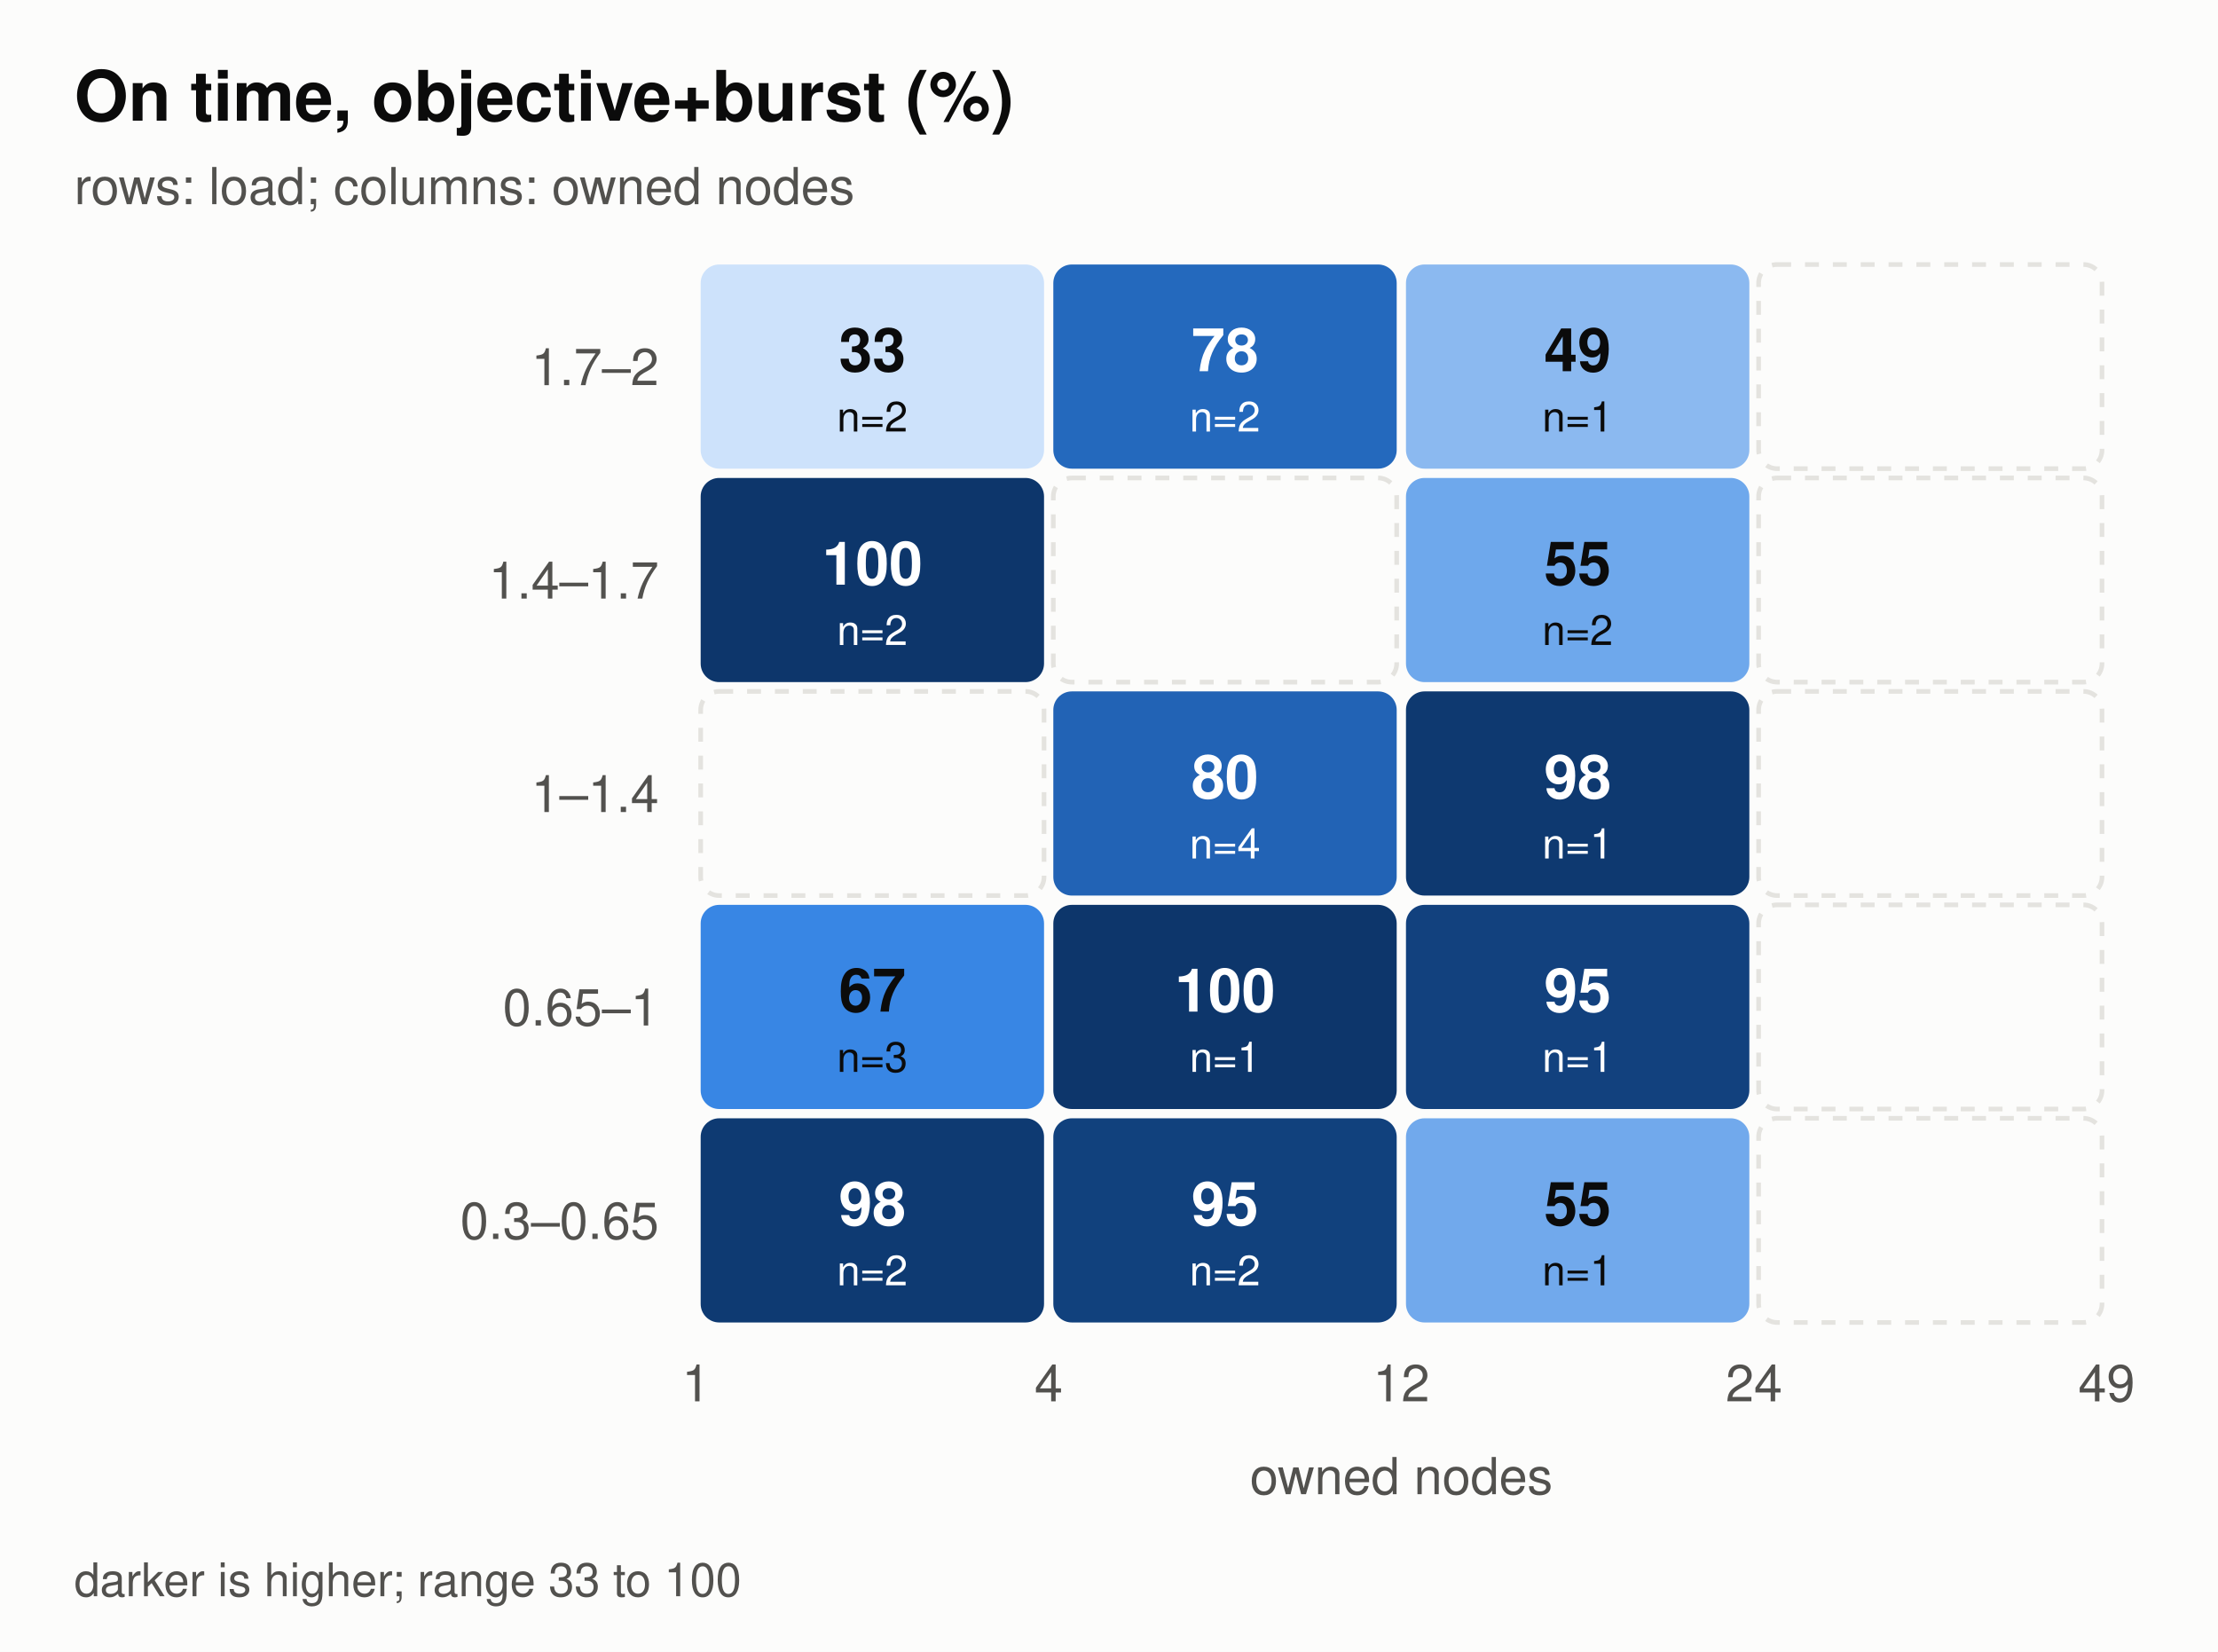
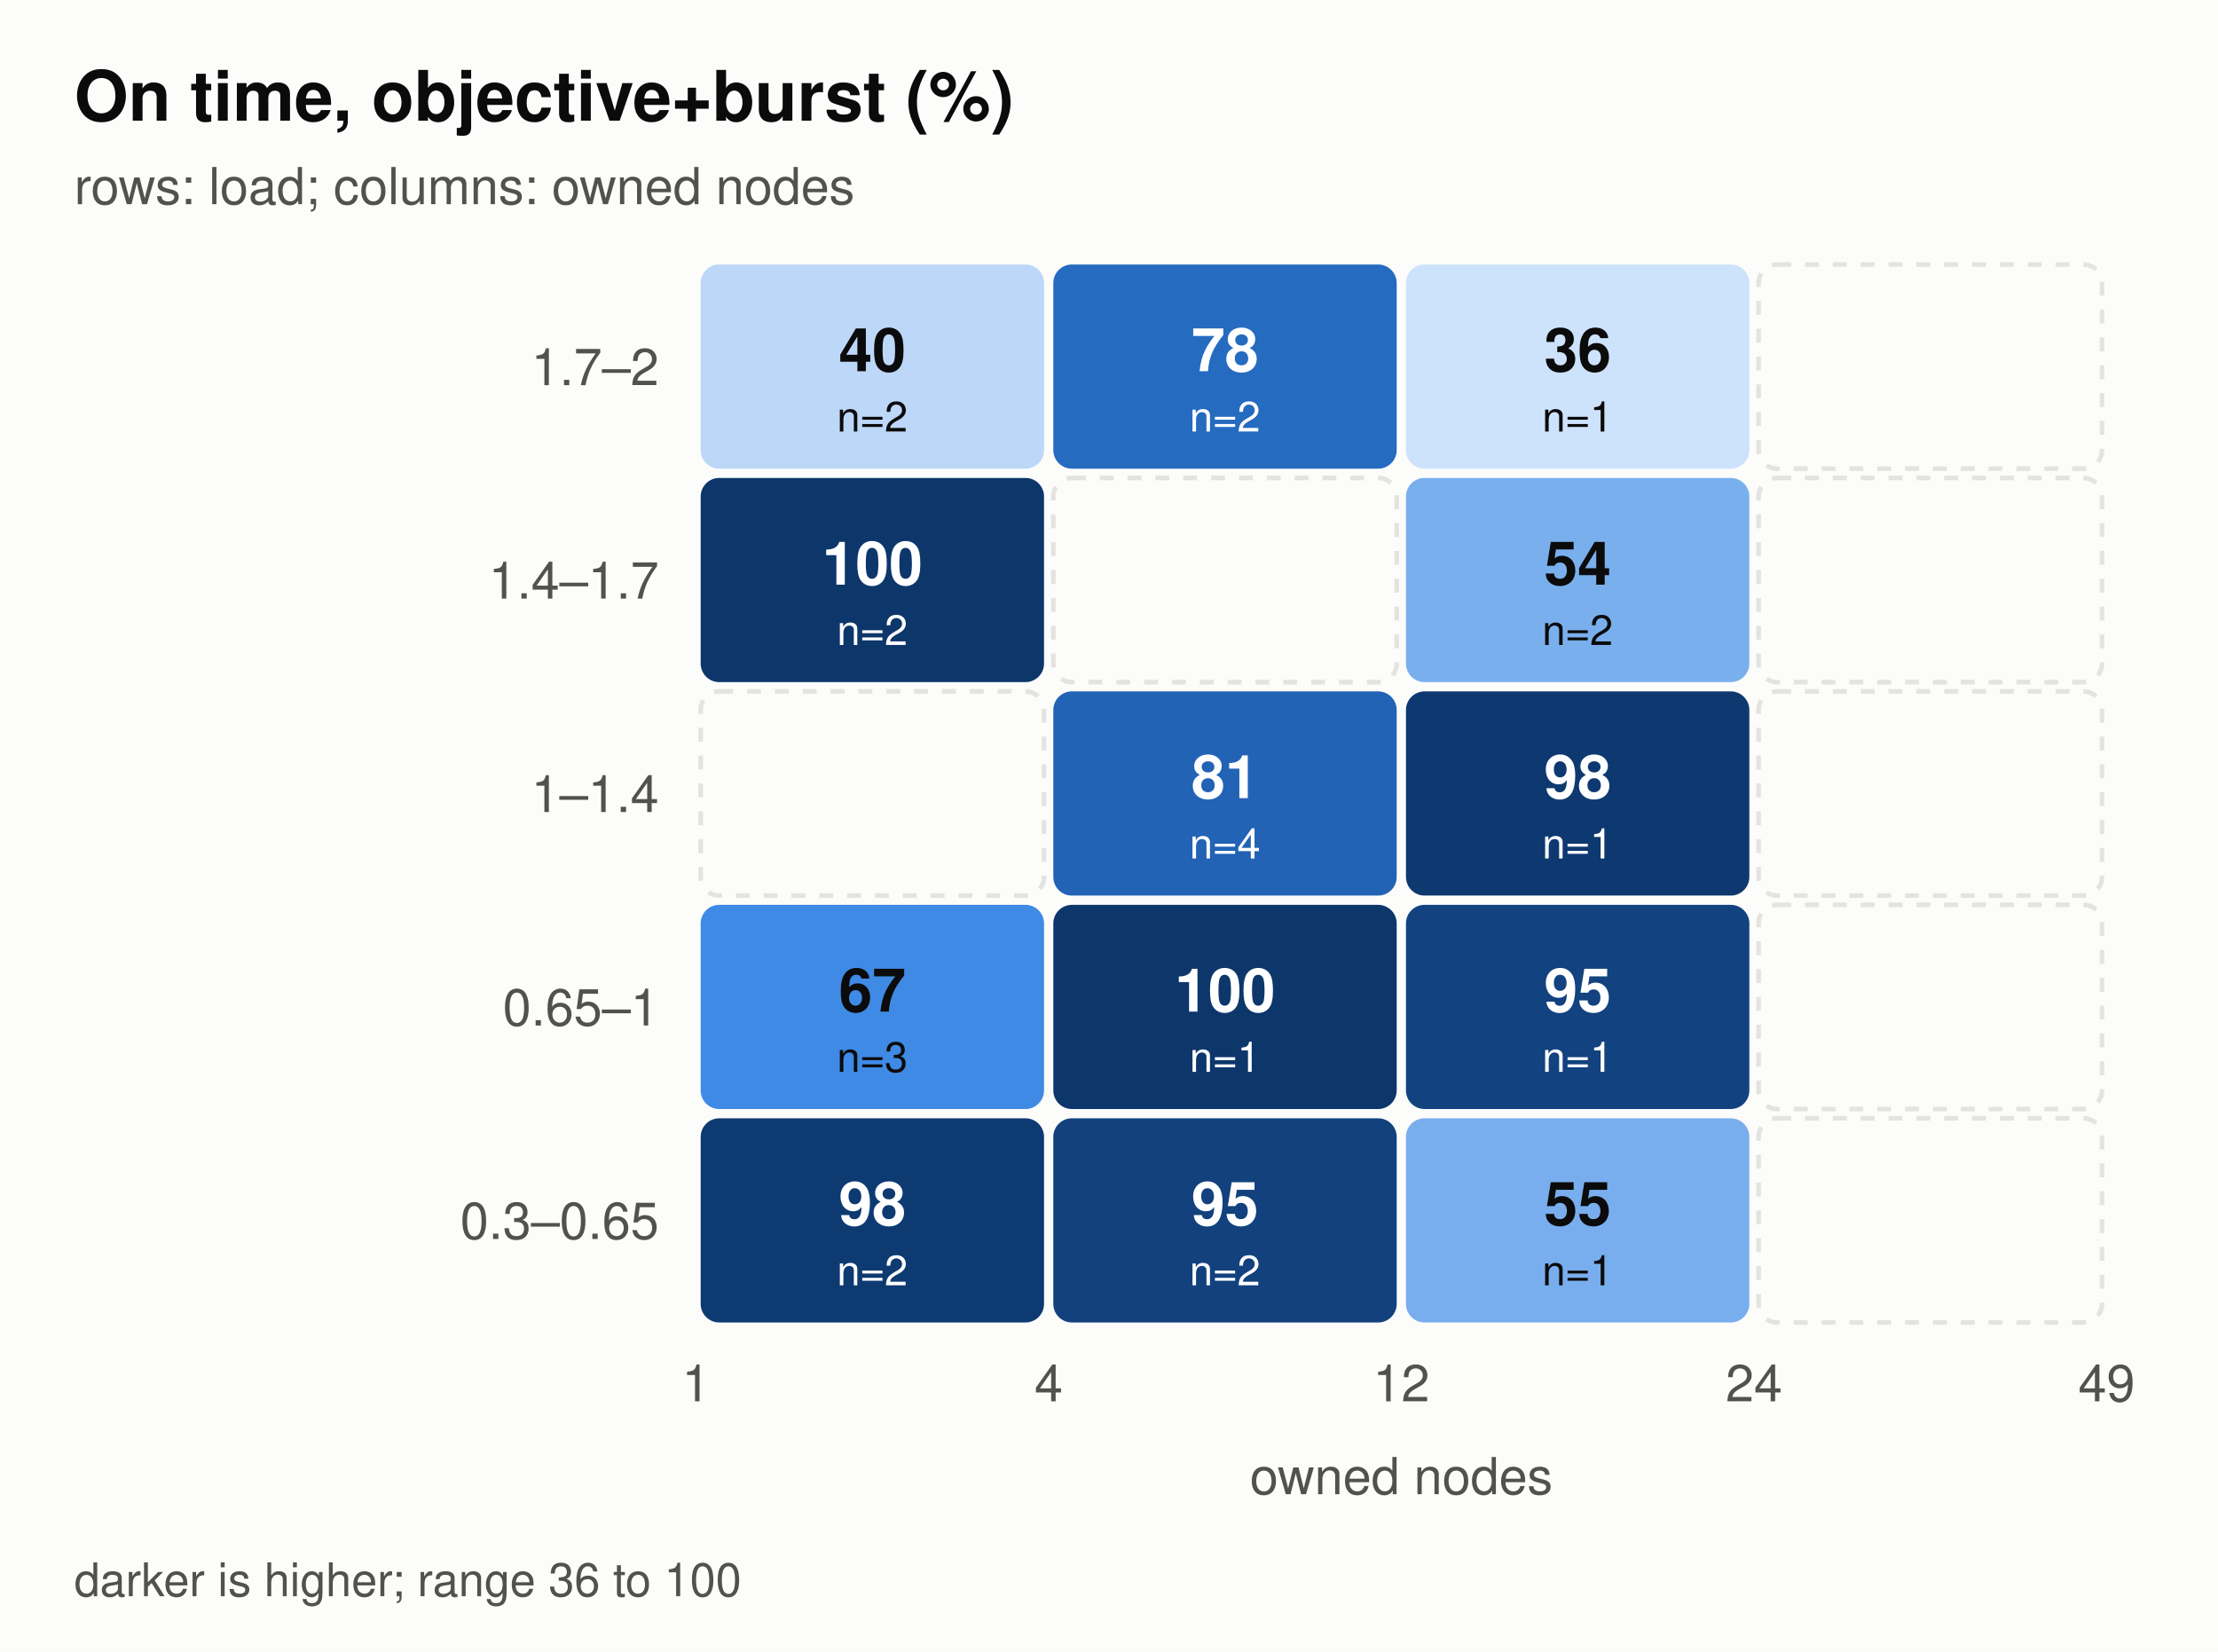
<svg xmlns="http://www.w3.org/2000/svg" width="478" height="356" viewBox="0 0 478 356" font-family="-apple-system, 'Segoe UI', Helvetica, Arial, sans-serif">
  <rect width="100%" height="100%" fill="#fcfcfb" />
  <text x="16" y="26" font-size="15" font-weight="600" fill="#0b0b0b">On time, objective+burst (%)</text>
  <text x="16" y="44" font-size="11" fill="#52514e">rows: load; columns: owned nodes</text>
  <text x="142" y="267" font-size="11" text-anchor="end" fill="#52514e">0.3–0.65</text>
  <g>
    <rect x="151" y="241" width="74" height="44" rx="4" fill="#0e3a72" />
    <text x="188" y="264" font-size="13" font-weight="600" text-anchor="middle" fill="#ffffff">98</text>
    <text x="188" y="277" font-size="9" text-anchor="middle" fill="#ffffff">n=2</text>
  </g>
  <g>
-     <rect x="227" y="241" width="74" height="44" rx="4" fill="#11417d" />
+     <rect x="227" y="241" width="74" height="44" rx="4" fill="#12417e" />
    <text x="264" y="264" font-size="13" font-weight="600" text-anchor="middle" fill="#ffffff">95</text>
    <text x="264" y="277" font-size="9" text-anchor="middle" fill="#ffffff">n=2</text>
  </g>
  <g>
-     <rect x="303" y="241" width="74" height="44" rx="4" fill="#71a9ec" />
+     <rect x="303" y="241" width="74" height="44" rx="4" fill="#79aeee" />
    <text x="340" y="264" font-size="13" font-weight="600" text-anchor="middle" fill="#0b0b0b">55</text>
    <text x="340" y="277" font-size="9" text-anchor="middle" fill="#0b0b0b">n=1</text>
  </g>
  <rect x="379" y="241" width="74" height="44" rx="4" fill="none" stroke="#e4e3df" stroke-dasharray="3 3" />
  <text x="142" y="221" font-size="11" text-anchor="end" fill="#52514e">0.65–1</text>
  <g>
-     <rect x="151" y="195" width="74" height="44" rx="4" fill="#3886e4" />
+     <rect x="151" y="195" width="74" height="44" rx="4" fill="#3f8ae5" />
    <text x="188" y="218" font-size="13" font-weight="600" text-anchor="middle" fill="#0b0b0b">67</text>
    <text x="188" y="231" font-size="9" text-anchor="middle" fill="#0b0b0b">n=3</text>
  </g>
  <g>
    <rect x="227" y="195" width="74" height="44" rx="4" fill="#0d366b" />
    <text x="264" y="218" font-size="13" font-weight="600" text-anchor="middle" fill="#ffffff">100</text>
    <text x="264" y="231" font-size="9" text-anchor="middle" fill="#ffffff">n=1</text>
  </g>
  <g>
-     <rect x="303" y="195" width="74" height="44" rx="4" fill="#12417e" />
+     <rect x="303" y="195" width="74" height="44" rx="4" fill="#12427f" />
    <text x="340" y="218" font-size="13" font-weight="600" text-anchor="middle" fill="#ffffff">95</text>
    <text x="340" y="231" font-size="9" text-anchor="middle" fill="#ffffff">n=1</text>
  </g>
  <rect x="379" y="195" width="74" height="44" rx="4" fill="none" stroke="#e4e3df" stroke-dasharray="3 3" />
  <text x="142" y="175" font-size="11" text-anchor="end" fill="#52514e">1–1.4</text>
  <rect x="151" y="149" width="74" height="44" rx="4" fill="none" stroke="#e4e3df" stroke-dasharray="3 3" />
  <g>
    <rect x="227" y="149" width="74" height="44" rx="4" fill="#2263b5" />
-     <text x="264" y="172" font-size="13" font-weight="600" text-anchor="middle" fill="#ffffff">80</text>
+     <text x="264" y="172" font-size="13" font-weight="600" text-anchor="middle" fill="#ffffff">81</text>
    <text x="264" y="185" font-size="9" text-anchor="middle" fill="#ffffff">n=4</text>
  </g>
  <g>
    <rect x="303" y="149" width="74" height="44" rx="4" fill="#0e3970" />
    <text x="340" y="172" font-size="13" font-weight="600" text-anchor="middle" fill="#ffffff">98</text>
    <text x="340" y="185" font-size="9" text-anchor="middle" fill="#ffffff">n=1</text>
  </g>
  <rect x="379" y="149" width="74" height="44" rx="4" fill="none" stroke="#e4e3df" stroke-dasharray="3 3" />
  <text x="142" y="129" font-size="11" text-anchor="end" fill="#52514e">1.4–1.7</text>
  <g>
    <rect x="151" y="103" width="74" height="44" rx="4" fill="#0d366b" />
    <text x="188" y="126" font-size="13" font-weight="600" text-anchor="middle" fill="#ffffff">100</text>
    <text x="188" y="139" font-size="9" text-anchor="middle" fill="#ffffff">n=2</text>
  </g>
  <rect x="227" y="103" width="74" height="44" rx="4" fill="none" stroke="#e4e3df" stroke-dasharray="3 3" />
  <g>
-     <rect x="303" y="103" width="74" height="44" rx="4" fill="#6ea8ec" />
-     <text x="340" y="126" font-size="13" font-weight="600" text-anchor="middle" fill="#0b0b0b">55</text>
+     <rect x="303" y="103" width="74" height="44" rx="4" fill="#7aafee" />
+     <text x="340" y="126" font-size="13" font-weight="600" text-anchor="middle" fill="#0b0b0b">54</text>
    <text x="340" y="139" font-size="9" text-anchor="middle" fill="#0b0b0b">n=2</text>
  </g>
  <rect x="379" y="103" width="74" height="44" rx="4" fill="none" stroke="#e4e3df" stroke-dasharray="3 3" />
  <text x="142" y="83" font-size="11" text-anchor="end" fill="#52514e">1.7–2</text>
  <g>
-     <rect x="151" y="57" width="74" height="44" rx="4" fill="#cde2fb" />
-     <text x="188" y="80" font-size="13" font-weight="600" text-anchor="middle" fill="#0b0b0b">33</text>
+     <rect x="151" y="57" width="74" height="44" rx="4" fill="#bcd7f8" />
+     <text x="188" y="80" font-size="13" font-weight="600" text-anchor="middle" fill="#0b0b0b">40</text>
    <text x="188" y="93" font-size="9" text-anchor="middle" fill="#0b0b0b">n=2</text>
  </g>
  <g>
-     <rect x="227" y="57" width="74" height="44" rx="4" fill="#2469bd" />
+     <rect x="227" y="57" width="74" height="44" rx="4" fill="#256bc0" />
    <text x="264" y="80" font-size="13" font-weight="600" text-anchor="middle" fill="#ffffff">78</text>
    <text x="264" y="93" font-size="9" text-anchor="middle" fill="#ffffff">n=2</text>
  </g>
  <g>
-     <rect x="303" y="57" width="74" height="44" rx="4" fill="#8bb9f0" />
-     <text x="340" y="80" font-size="13" font-weight="600" text-anchor="middle" fill="#0b0b0b">49</text>
+     <rect x="303" y="57" width="74" height="44" rx="4" fill="#cde2fb" />
+     <text x="340" y="80" font-size="13" font-weight="600" text-anchor="middle" fill="#0b0b0b">36</text>
    <text x="340" y="93" font-size="9" text-anchor="middle" fill="#0b0b0b">n=1</text>
  </g>
  <rect x="379" y="57" width="74" height="44" rx="4" fill="none" stroke="#e4e3df" stroke-dasharray="3 3" />
  <text x="150" y="302" font-size="11" text-anchor="middle" fill="#52514e">1</text>
  <text x="226" y="302" font-size="11" text-anchor="middle" fill="#52514e">4</text>
  <text x="302" y="302" font-size="11" text-anchor="middle" fill="#52514e">12</text>
  <text x="378" y="302" font-size="11" text-anchor="middle" fill="#52514e">24</text>
  <text x="454" y="302" font-size="11" text-anchor="middle" fill="#52514e">49</text>
  <text x="302" y="322" font-size="11" text-anchor="middle" fill="#52514e">owned nodes</text>
-   <text x="16" y="344" font-size="10" fill="#52514e">darker is higher; range 33 to 100</text>
+   <text x="16" y="344" font-size="10" fill="#52514e">darker is higher; range 36 to 100</text>
</svg>
